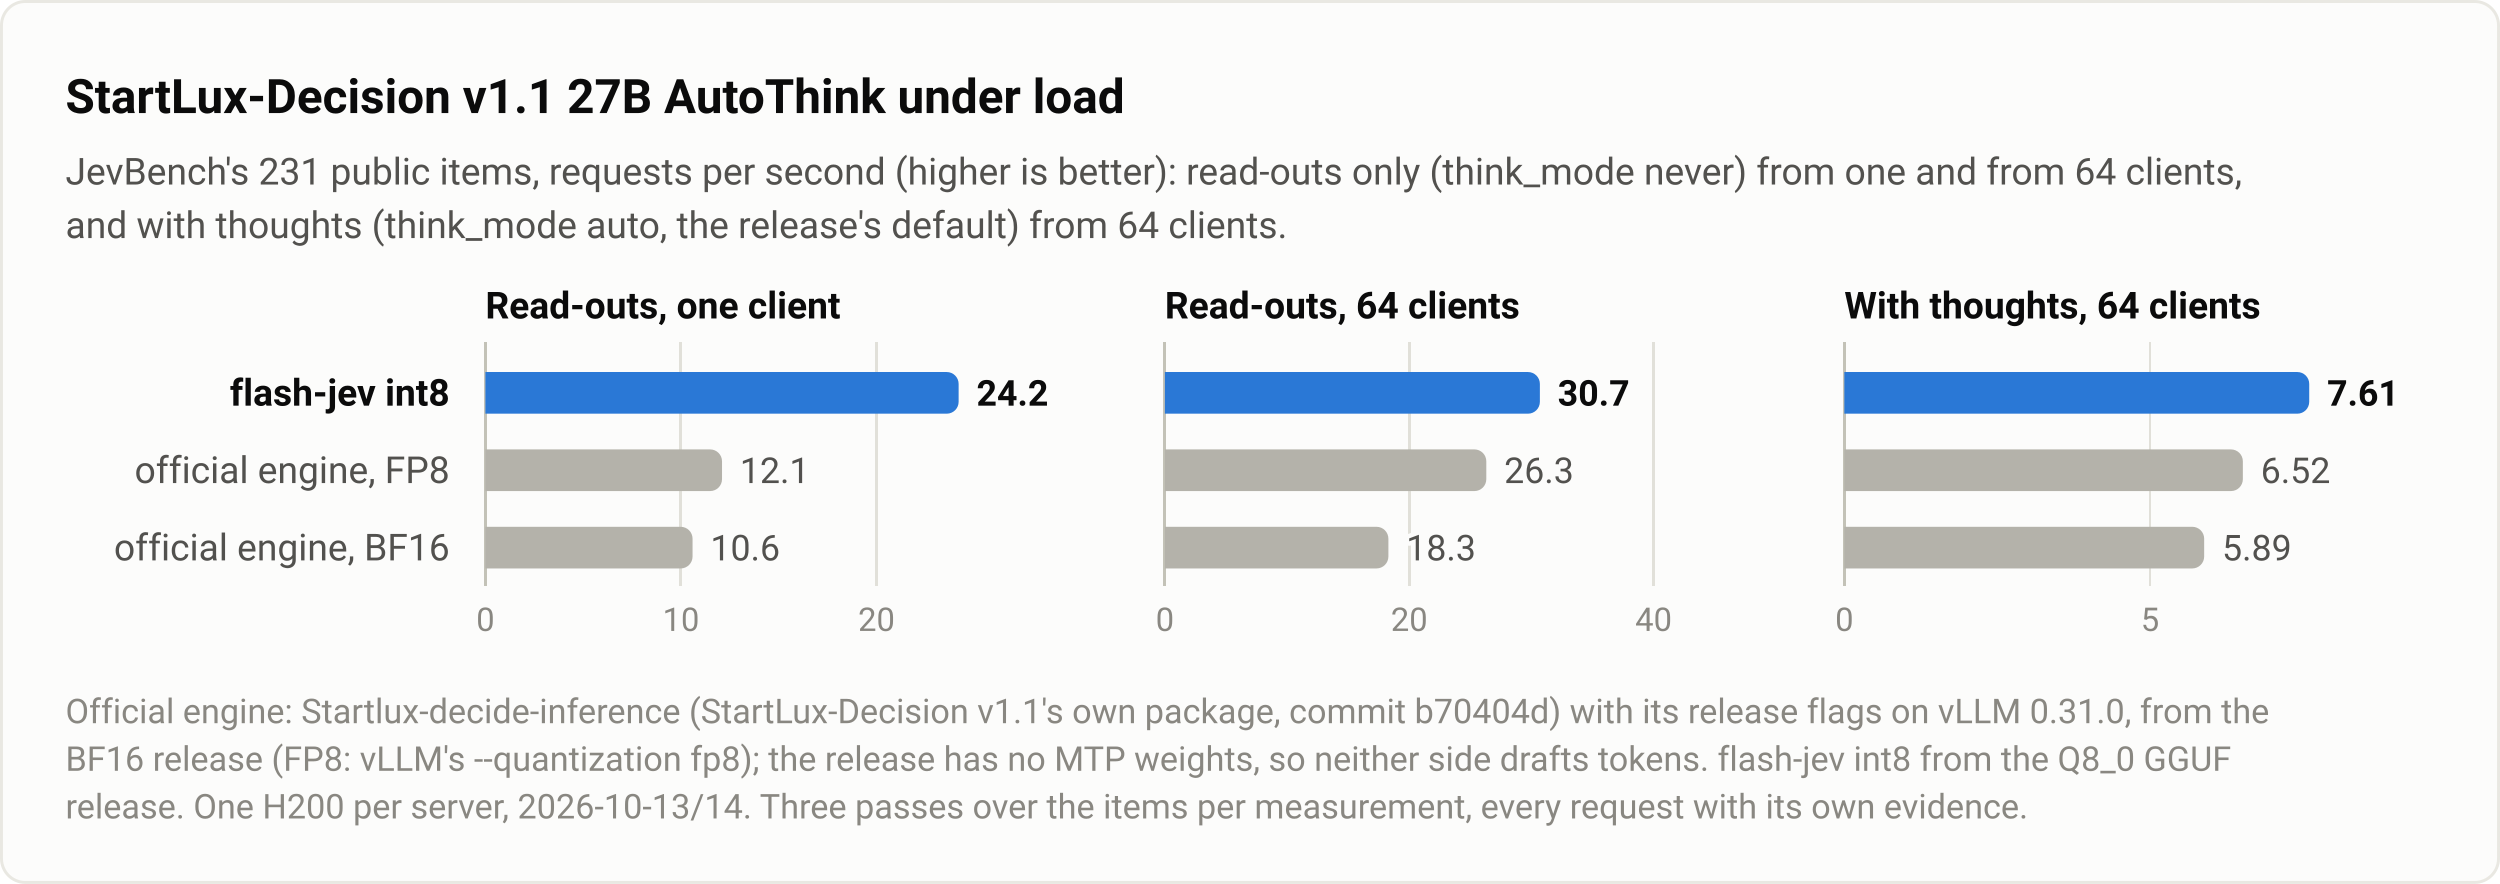
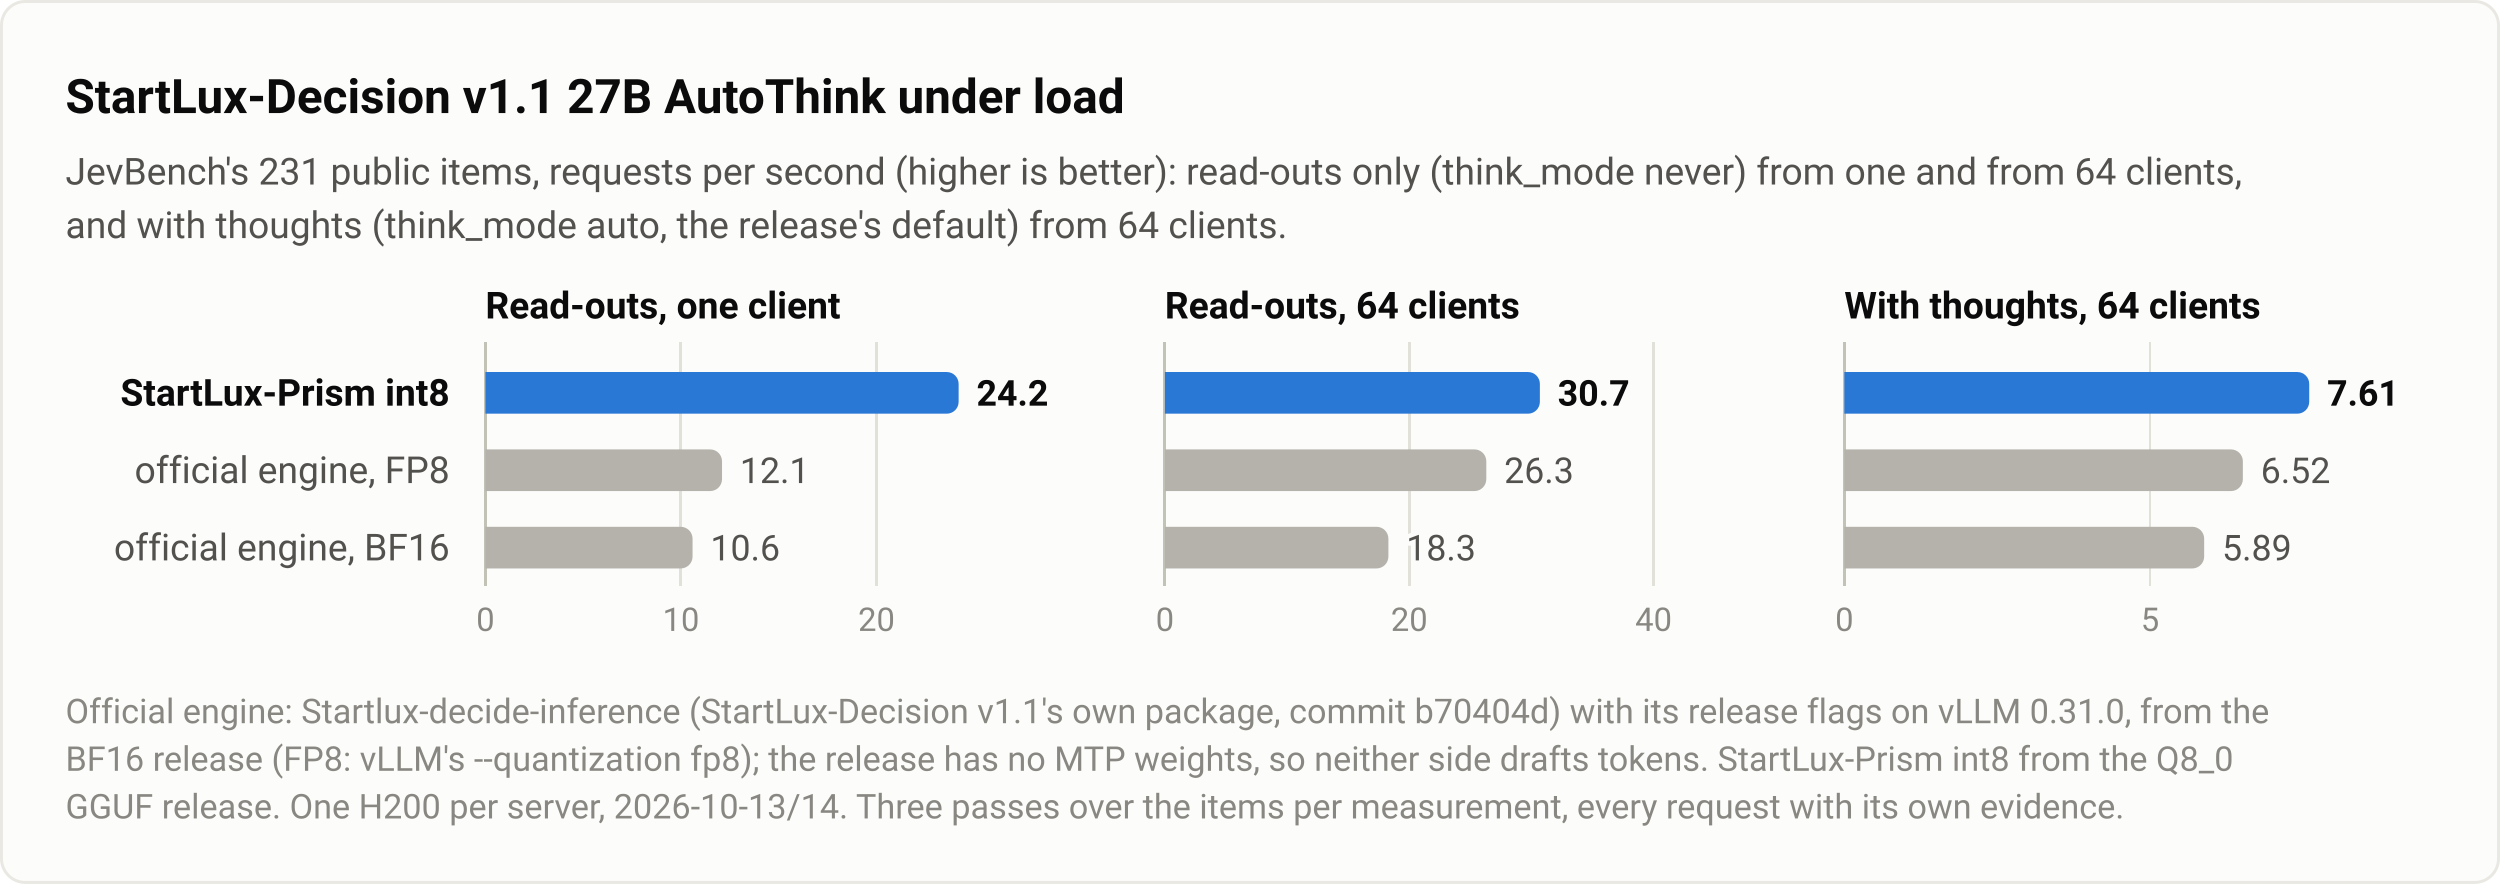
<svg xmlns="http://www.w3.org/2000/svg" width="840" height="297" viewBox="0 0 840 297" role="img" aria-labelledby="title desc" font-family="system-ui, -apple-system, 'Segoe UI', Roboto, 'Helvetica Neue', Arial, sans-serif">
  <rect x="0.5" y="0.5" width="839" height="296" rx="8" fill="#fcfcfb" stroke="#e9e8e2" />
  <text x="22.0" y="38.0" font-size="16" fill="#0b0b0b" text-anchor="start" font-weight="600">StartLux-Decision v1.1 27B AutoThink under load</text>
  <text x="22.0" y="62.0" font-size="12.5" fill="#52514e" text-anchor="start" font-weight="400">JevBench's 231 public items, requests per second (higher is better): read-outs only (think_mode never) from one and from 64 clients,</text>
  <text x="22.0" y="80.0" font-size="12.5" fill="#52514e" text-anchor="start" font-weight="400">and with thoughts (think_mode auto, the release's default) from 64 clients.</text>
  <text x="163.1" y="107.0" font-size="12.5" fill="#0b0b0b" text-anchor="start" font-weight="600">Read-outs, one client</text>
  <text x="163.1" y="212.0" font-size="11" fill="#898781" text-anchor="middle" font-weight="400" style="font-variant-numeric: tabular-nums">0</text>
  <line x1="228.8" y1="115.0" x2="228.8" y2="197.0" stroke="#e1e0d9" stroke-width="1" shape-rendering="crispEdges" />
  <text x="228.8" y="212.0" font-size="11" fill="#898781" text-anchor="middle" font-weight="400" style="font-variant-numeric: tabular-nums">10</text>
  <line x1="294.5" y1="115.0" x2="294.5" y2="197.0" stroke="#e1e0d9" stroke-width="1" shape-rendering="crispEdges" />
  <text x="294.5" y="212.0" font-size="11" fill="#898781" text-anchor="middle" font-weight="400" style="font-variant-numeric: tabular-nums">20</text>
  <line x1="163.1" y1="115.0" x2="163.1" y2="197.0" stroke="#c3c2b7" stroke-width="1" shape-rendering="crispEdges" />
  <path d="M163.1,125.0 H318.1 A4.0,4.0 0 0 1 322.1,129.0 V135.0 A4.0,4.0 0 0 1 318.1,139.0 H163.1 Z" fill="#2a78d6" />
  <text x="328.1" y="136.3" font-size="12" fill="#0b0b0b" text-anchor="start" font-weight="600" style="font-variant-numeric: tabular-nums" stroke="#fcfcfb" stroke-width="3" stroke-linejoin="round" paint-order="stroke">24.2</text>
  <path d="M163.1,151.0 H238.6 A4.0,4.0 0 0 1 242.6,155.0 V161.0 A4.0,4.0 0 0 1 238.6,165.0 H163.1 Z" fill="#b4b2aa" />
  <text x="248.6" y="162.3" font-size="12" fill="#52514e" text-anchor="start" font-weight="400" style="font-variant-numeric: tabular-nums" stroke="#fcfcfb" stroke-width="3" stroke-linejoin="round" paint-order="stroke">12.1</text>
  <path d="M163.1,177.0 H228.7 A4.0,4.0 0 0 1 232.7,181.0 V187.0 A4.0,4.0 0 0 1 228.7,191.0 H163.1 Z" fill="#b4b2aa" />
  <text x="238.7" y="188.3" font-size="12" fill="#52514e" text-anchor="start" font-weight="400" style="font-variant-numeric: tabular-nums" stroke="#fcfcfb" stroke-width="3" stroke-linejoin="round" paint-order="stroke">10.6</text>
  <text x="391.4" y="107.0" font-size="12.5" fill="#0b0b0b" text-anchor="start" font-weight="600">Read-outs, 64 clients</text>
  <text x="391.4" y="212.0" font-size="11" fill="#898781" text-anchor="middle" font-weight="400" style="font-variant-numeric: tabular-nums">0</text>
  <line x1="473.5" y1="115.0" x2="473.5" y2="197.0" stroke="#e1e0d9" stroke-width="1" shape-rendering="crispEdges" />
  <text x="473.5" y="212.0" font-size="11" fill="#898781" text-anchor="middle" font-weight="400" style="font-variant-numeric: tabular-nums">20</text>
  <line x1="555.6" y1="115.0" x2="555.6" y2="197.0" stroke="#e1e0d9" stroke-width="1" shape-rendering="crispEdges" />
  <text x="555.6" y="212.0" font-size="11" fill="#898781" text-anchor="middle" font-weight="400" style="font-variant-numeric: tabular-nums">40</text>
  <line x1="391.4" y1="115.0" x2="391.4" y2="197.0" stroke="#c3c2b7" stroke-width="1" shape-rendering="crispEdges" />
  <path d="M391.4,125.0 H513.4 A4.0,4.0 0 0 1 517.4,129.0 V135.0 A4.0,4.0 0 0 1 513.4,139.0 H391.4 Z" fill="#2a78d6" />
  <text x="523.4" y="136.3" font-size="12" fill="#0b0b0b" text-anchor="start" font-weight="600" style="font-variant-numeric: tabular-nums" stroke="#fcfcfb" stroke-width="3" stroke-linejoin="round" paint-order="stroke">30.7</text>
  <path d="M391.4,151.0 H495.4 A4.0,4.0 0 0 1 499.4,155.0 V161.0 A4.0,4.0 0 0 1 495.4,165.0 H391.4 Z" fill="#b4b2aa" />
  <text x="505.4" y="162.3" font-size="12" fill="#52514e" text-anchor="start" font-weight="400" style="font-variant-numeric: tabular-nums" stroke="#fcfcfb" stroke-width="3" stroke-linejoin="round" paint-order="stroke">26.3</text>
  <path d="M391.4,177.0 H462.5 A4.0,4.0 0 0 1 466.5,181.0 V187.0 A4.0,4.0 0 0 1 462.5,191.0 H391.4 Z" fill="#b4b2aa" />
  <text x="472.5" y="188.3" font-size="12" fill="#52514e" text-anchor="start" font-weight="400" style="font-variant-numeric: tabular-nums" stroke="#fcfcfb" stroke-width="3" stroke-linejoin="round" paint-order="stroke">18.3</text>
  <text x="619.7" y="107.0" font-size="12.5" fill="#0b0b0b" text-anchor="start" font-weight="600">With thoughts, 64 clients</text>
  <text x="619.7" y="212.0" font-size="11" fill="#898781" text-anchor="middle" font-weight="400" style="font-variant-numeric: tabular-nums">0</text>
  <line x1="722.4" y1="115.0" x2="722.4" y2="197.0" stroke="#e1e0d9" stroke-width="1" shape-rendering="crispEdges" />
  <text x="722.4" y="212.0" font-size="11" fill="#898781" text-anchor="middle" font-weight="400" style="font-variant-numeric: tabular-nums">5</text>
  <line x1="619.7" y1="115.0" x2="619.7" y2="197.0" stroke="#c3c2b7" stroke-width="1" shape-rendering="crispEdges" />
  <path d="M619.7,125.0 H771.9 A4.0,4.0 0 0 1 775.9,129.0 V135.0 A4.0,4.0 0 0 1 771.9,139.0 H619.7 Z" fill="#2a78d6" />
  <text x="781.9" y="136.3" font-size="12" fill="#0b0b0b" text-anchor="start" font-weight="600" style="font-variant-numeric: tabular-nums" stroke="#fcfcfb" stroke-width="3" stroke-linejoin="round" paint-order="stroke">7.61</text>
  <path d="M619.7,151.0 H749.6 A4.0,4.0 0 0 1 753.6,155.0 V161.0 A4.0,4.0 0 0 1 749.6,165.0 H619.7 Z" fill="#b4b2aa" />
  <text x="759.6" y="162.3" font-size="12" fill="#52514e" text-anchor="start" font-weight="400" style="font-variant-numeric: tabular-nums" stroke="#fcfcfb" stroke-width="3" stroke-linejoin="round" paint-order="stroke">6.52</text>
  <path d="M619.7,177.0 H736.6 A4.0,4.0 0 0 1 740.6,181.0 V187.0 A4.0,4.0 0 0 1 736.6,191.0 H619.7 Z" fill="#b4b2aa" />
  <text x="746.6" y="188.3" font-size="12" fill="#52514e" text-anchor="start" font-weight="400" style="font-variant-numeric: tabular-nums" stroke="#fcfcfb" stroke-width="3" stroke-linejoin="round" paint-order="stroke">5.89</text>
-   <text x="151.1" y="136.3" font-size="12.5" fill="#0b0b0b" text-anchor="end" font-weight="600">flash-jev int8</text>
+   <text x="151.1" y="136.3" font-size="12.5" fill="#0b0b0b" text-anchor="end" font-weight="600">StartLux-Prism int8</text>
  <text x="151.1" y="162.3" font-size="12.5" fill="#52514e" text-anchor="end" font-weight="400">official engine, FP8</text>
  <text x="151.1" y="188.3" font-size="12.5" fill="#52514e" text-anchor="end" font-weight="400">official engine, BF16</text>
  <text x="22.0" y="243.0" font-size="11.5" fill="#898781" text-anchor="start" font-weight="400">Official engine: Startlux-decide-inference (StartLux-Decision v1.1's own package, commit b70404d) with its release flags on vLLM 0.31.0, from the</text>
-   <text x="22.0" y="259.0" font-size="11.5" fill="#898781" text-anchor="start" font-weight="400">BF16 release (FP8: vLLM's --quantization fp8); the release has no MTP weights, so neither side drafts tokens. flash-jev int8 from the Q8_0 GGUF</text>
-   <text x="22.0" y="275.0" font-size="11.5" fill="#898781" text-anchor="start" font-weight="400">release. One H200 per server, 2026-10-13/14. Three passes over the items per measurement, every request with its own evidence.</text>
+   <text x="22.0" y="259.0" font-size="11.5" fill="#898781" text-anchor="start" font-weight="400">BF16 release (FP8: vLLM's --quantization fp8); the release has no MTP weights, so neither side drafts tokens. StartLux-Prism int8 from the Q8_0</text>
+   <text x="22.0" y="275.0" font-size="11.5" fill="#898781" text-anchor="start" font-weight="400">GGUF release. One H200 per server, 2026-10-13/14. Three passes over the items per measurement, every request with its own evidence.</text>
</svg>
